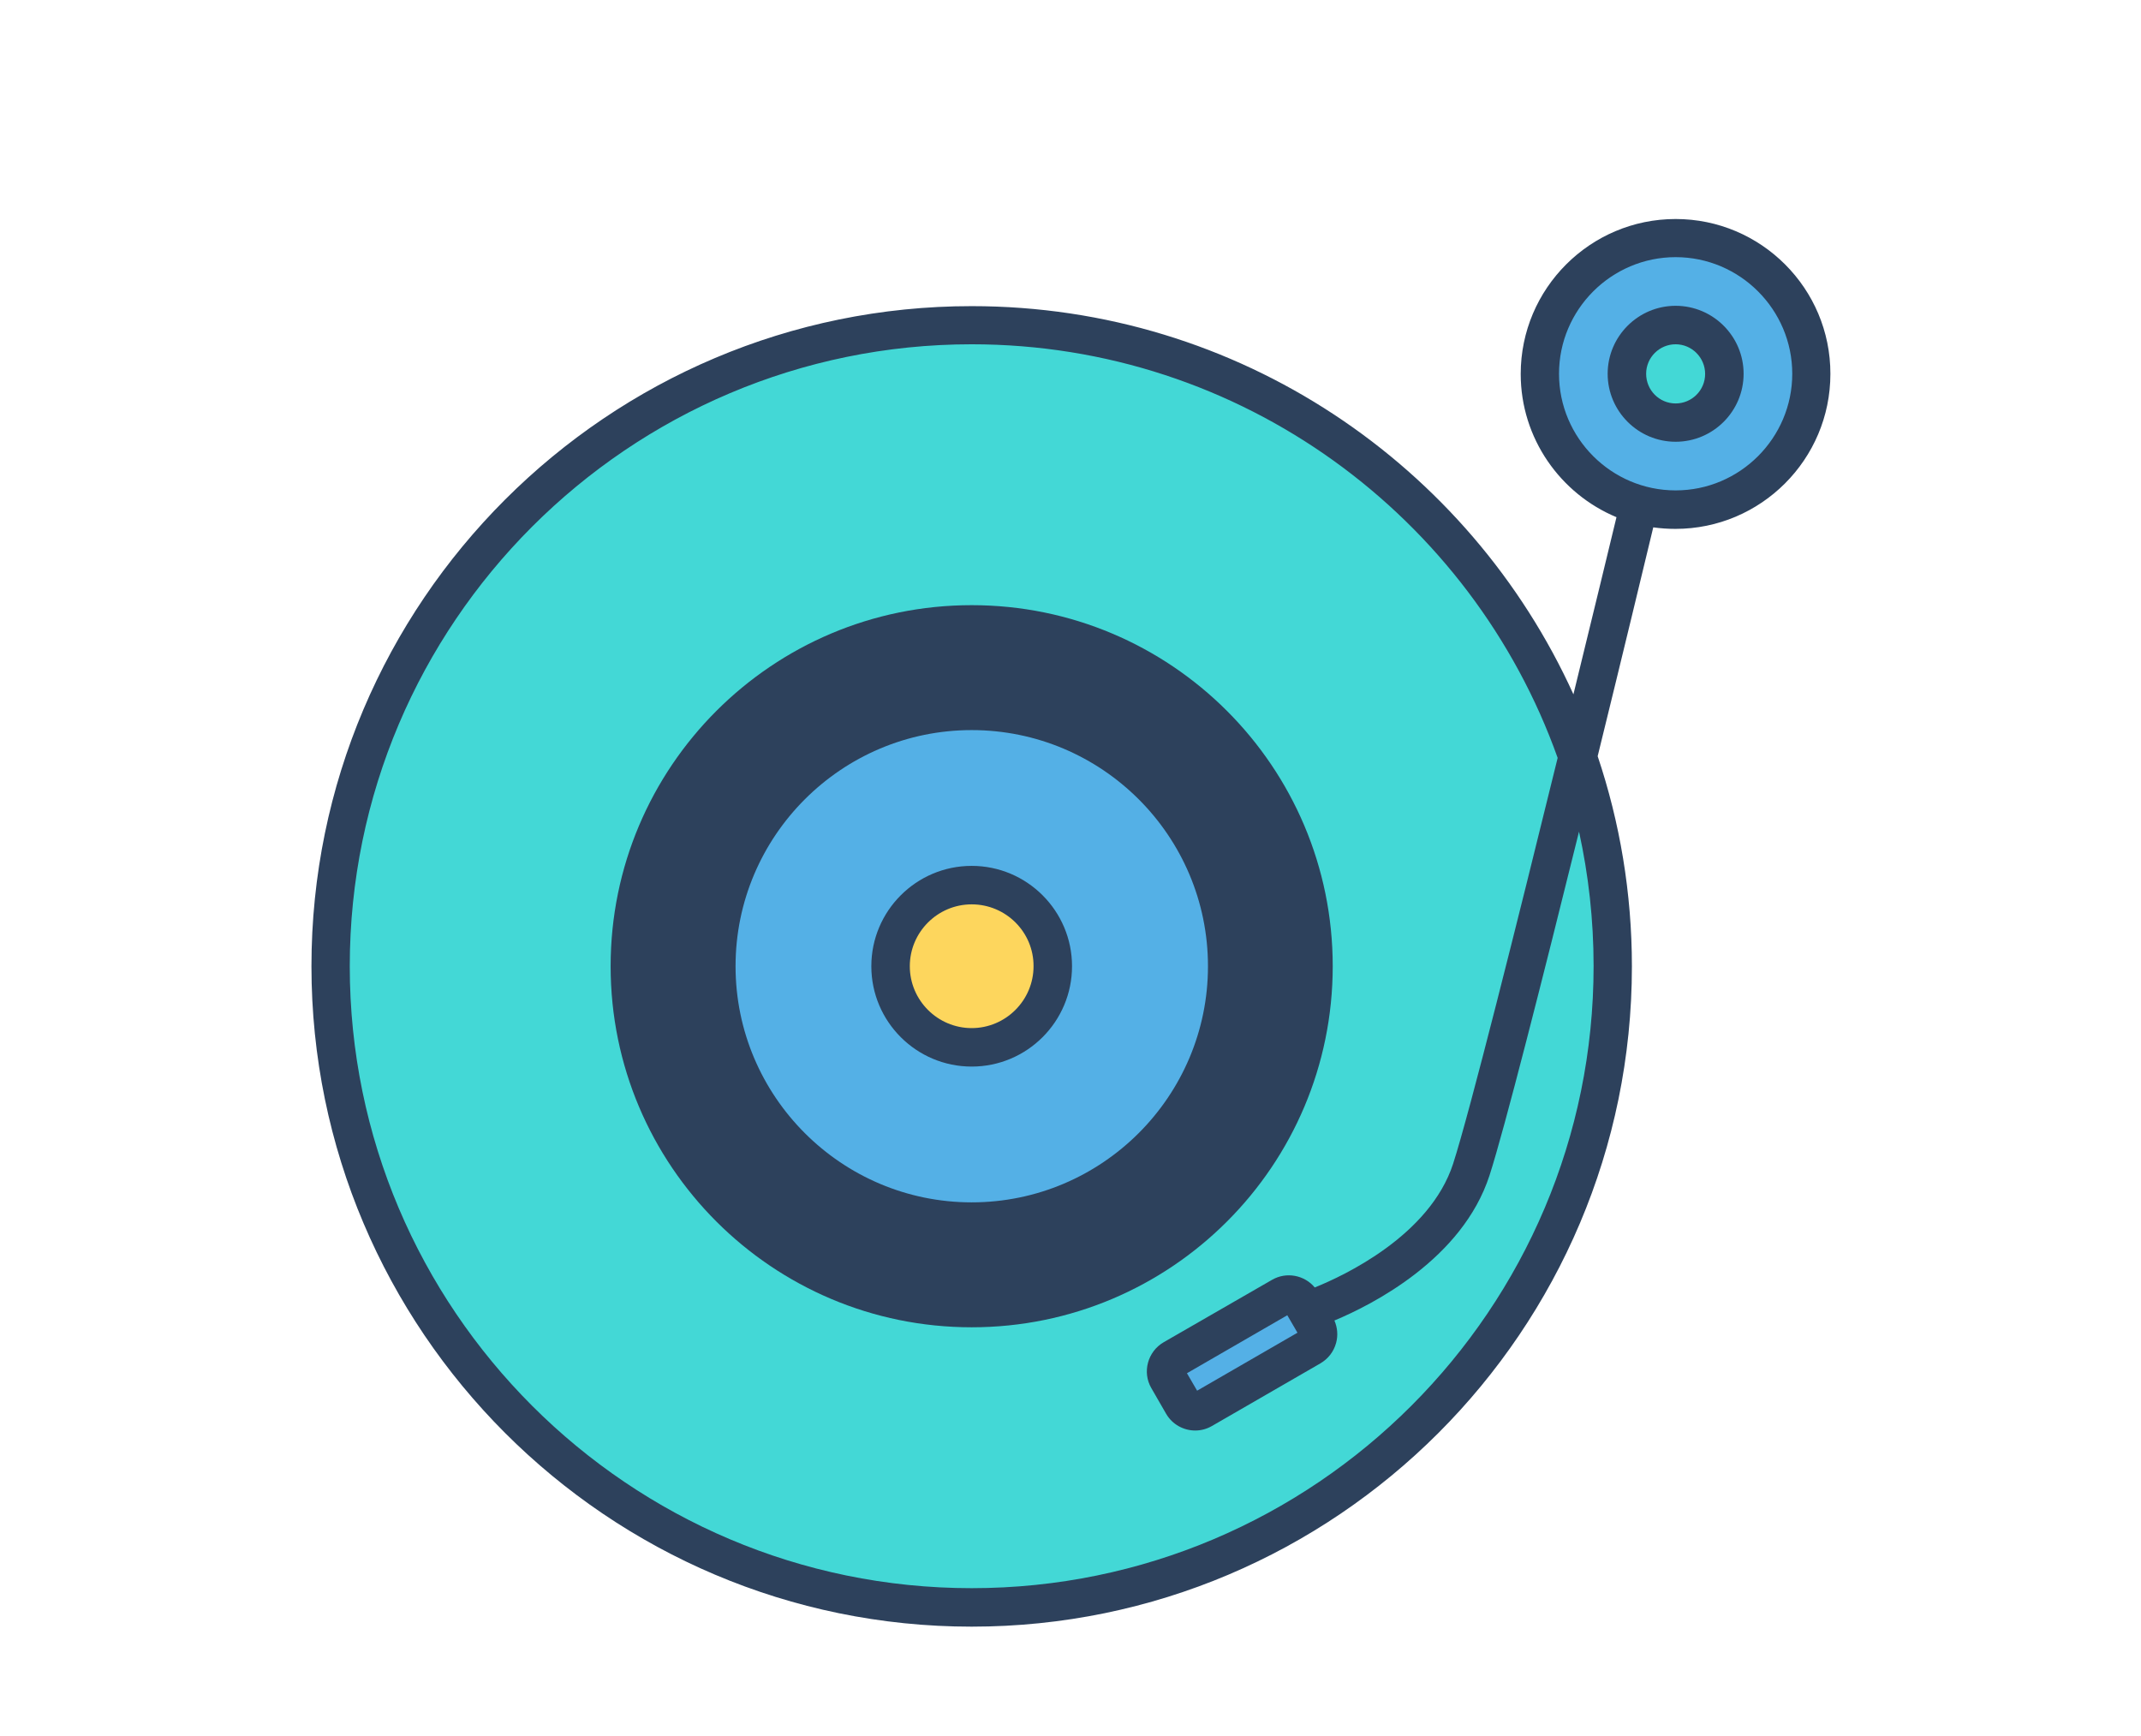
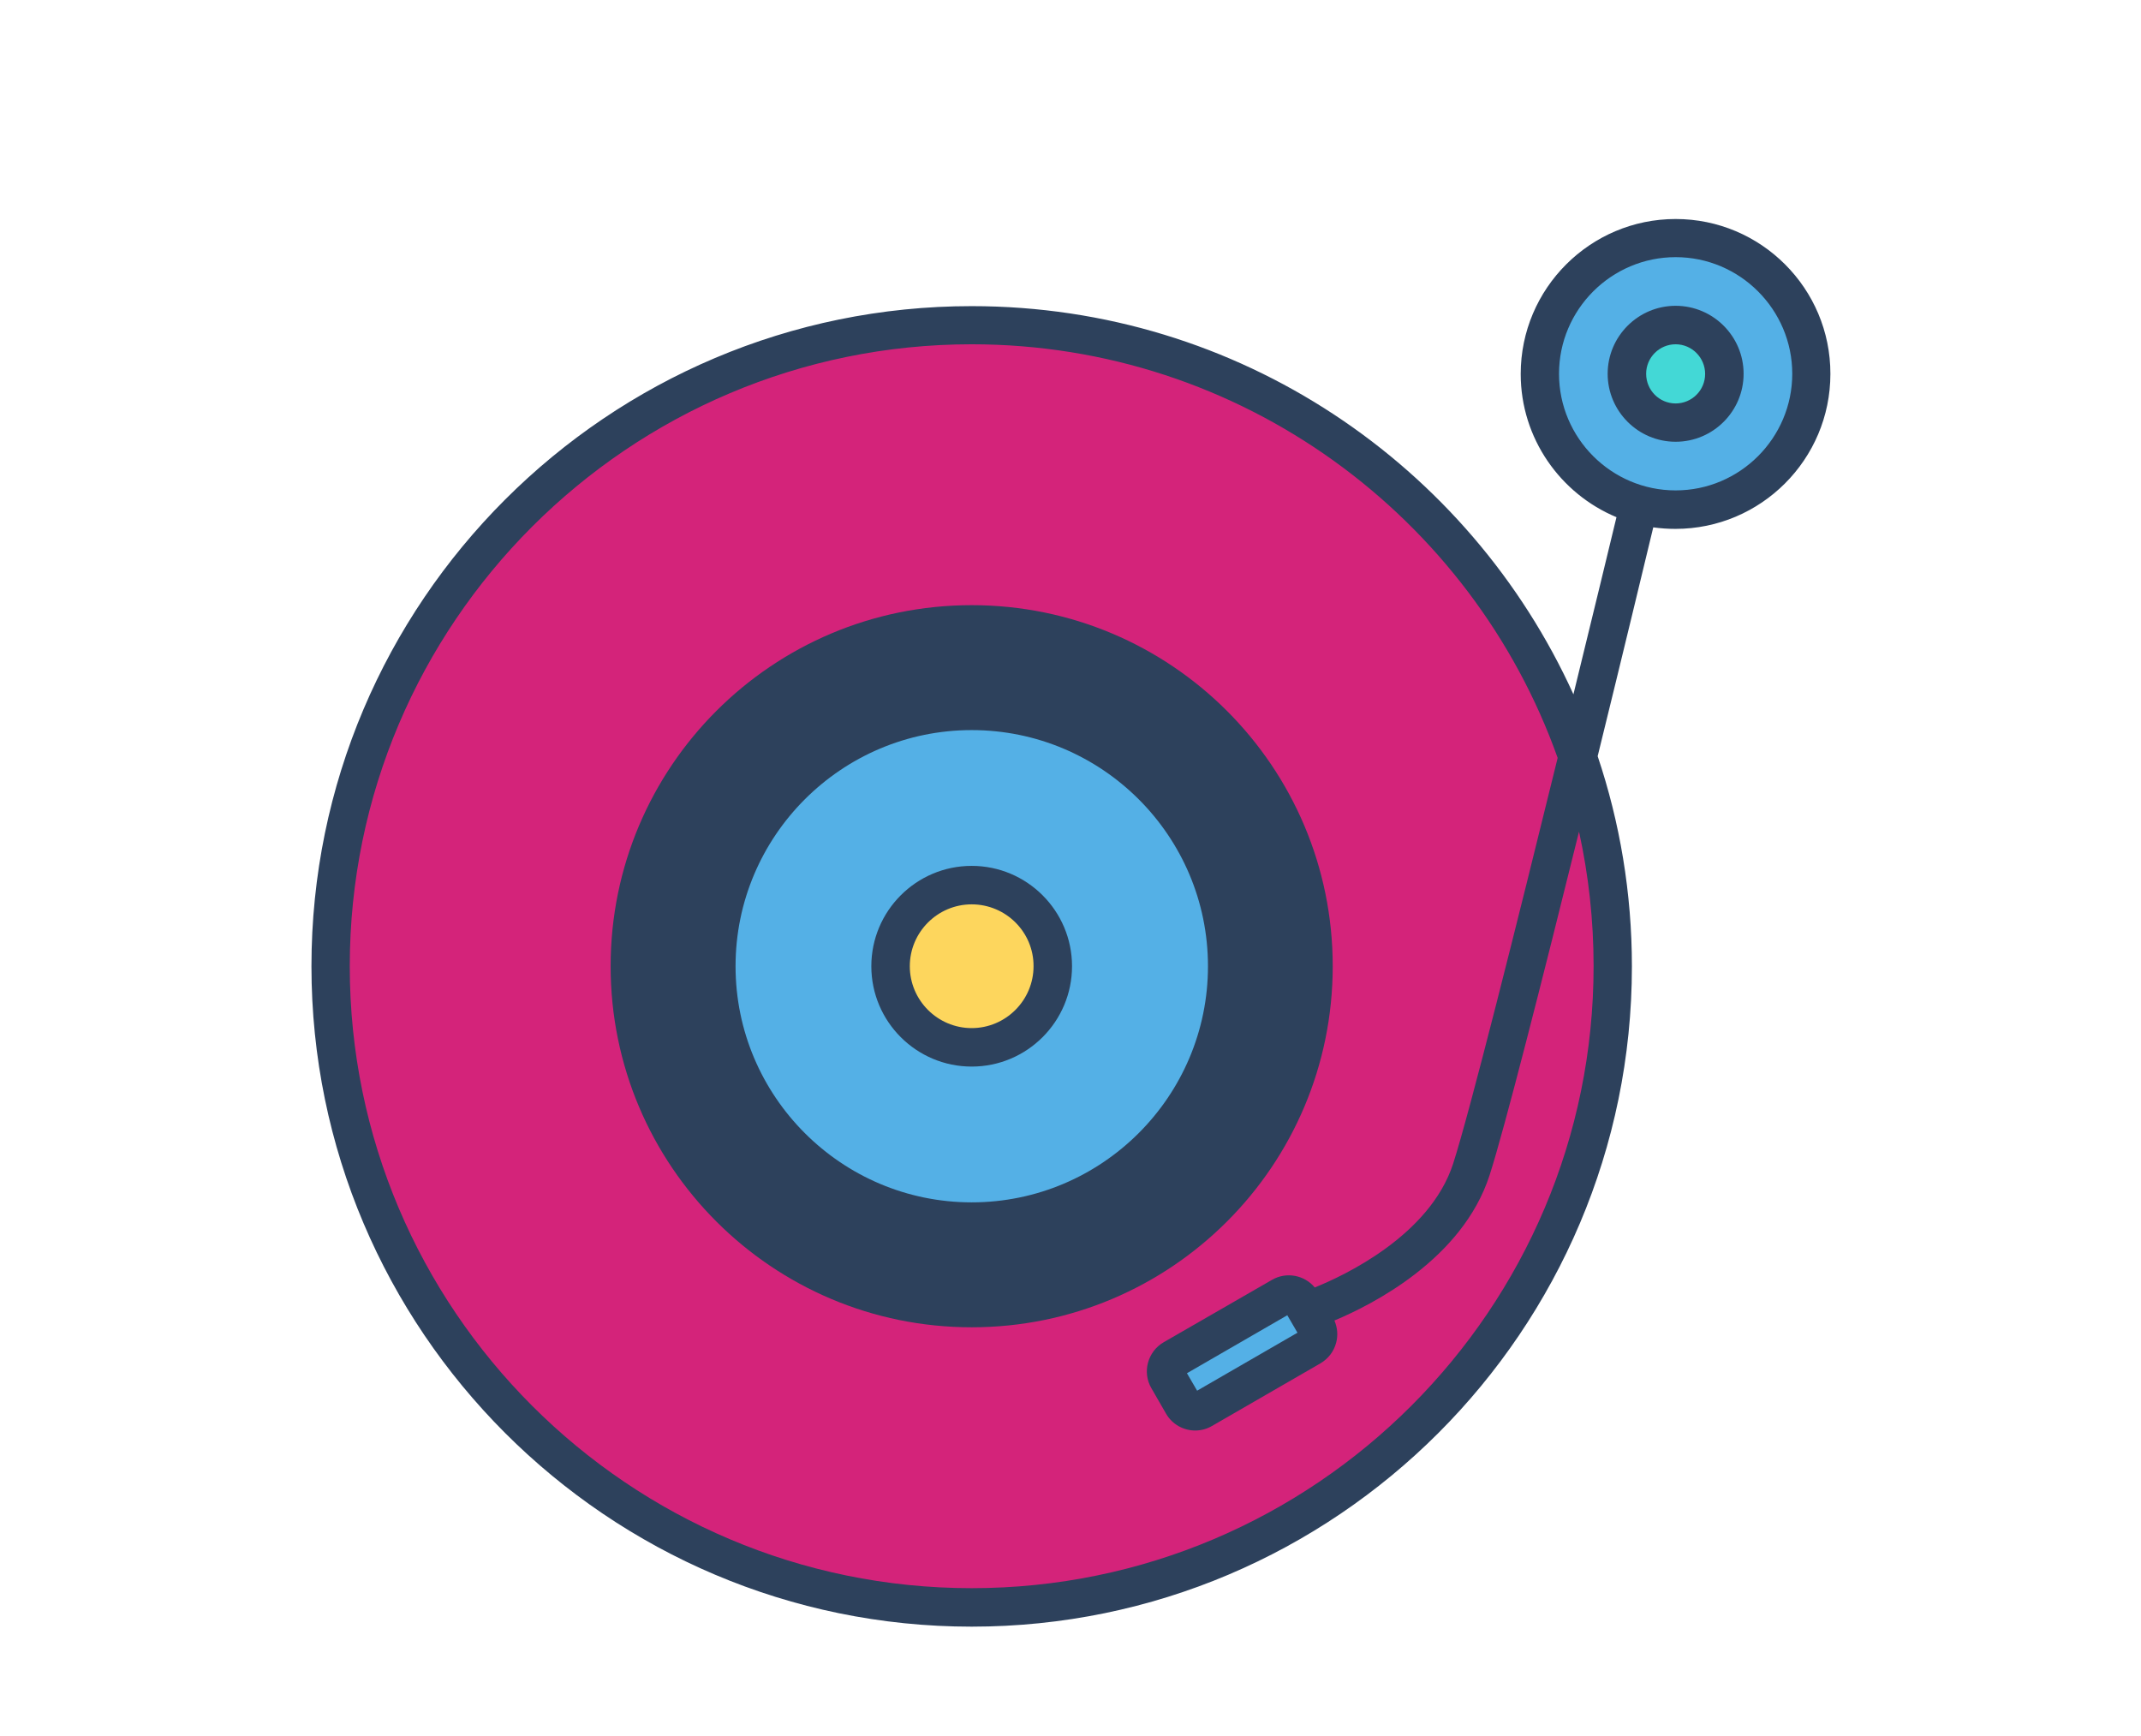
- <svg xmlns="http://www.w3.org/2000/svg" t="1592645540825" class="icon" viewBox="0 0 1024 1024" version="1.1" p-id="7896" width="560px" height="454px">
-   <path d="M453.7 570m-378.2 0a378.2 378.2 0 1 0 756.4 0 378.2 378.2 0 1 0-756.4 0Z" fill="#43D8D6" p-id="7897" />
-   <path d="M453.7 570m-213 0a213 213 0 1 0 426 0 213 213 0 1 0-426 0Z" fill="#2D415C" p-id="7898" />
-   <path d="M453.7 570m-150.6 0a150.6 150.6 0 1 0 301.2 0 150.6 150.6 0 1 0-301.2 0Z" fill="#54B0E6" p-id="7899" />
-   <path d="M453.7 732c-89.3 0-162-72.7-162-162s72.7-162 162-162 162 72.7 162 162-72.7 162-162 162z m0-301.3c-76.8 0-139.3 62.5-139.3 139.3s62.5 139.3 139.3 139.3S593.1 646.9 593.1 570s-62.5-139.3-139.4-139.3z" fill="#2D415C" p-id="7900" />
-   <path d="M453.7 570m-47.8 0a47.8 47.8 0 1 0 95.6 0 47.8 47.8 0 1 0-95.6 0Z" fill="#FDD65D" p-id="7901" />
-   <path d="M453.7 629.2c-32.6 0-59.2-26.5-59.2-59.2 0-32.6 26.5-59.2 59.2-59.2 32.6 0 59.2 26.5 59.2 59.2 0 32.6-26.5 59.2-59.2 59.2z m0-95.7c-20.1 0-36.5 16.4-36.5 36.5s16.4 36.5 36.5 36.5 36.5-16.4 36.5-36.5c0.1-20.1-16.3-36.5-36.5-36.5z" fill="#2D415C" p-id="7902" />
-   <path d="M581.6 834.2l-15.4-26.6c-0.5-0.9-0.2-2.1 0.7-2.6l75.5-43.6c0.9-0.5 2.1-0.2 2.6 0.7l15.4 26.6c0.5 0.9 0.2 2.1-0.7 2.6l-75.5 43.6c-0.9 0.5-2.1 0.2-2.6-0.7z" fill="#54B0E6" p-id="7903" />
-   <path d="M869 220.6m-80.1 0a80.1 80.1 0 1 0 160.2 0 80.1 80.1 0 1 0-160.2 0Z" fill="#54B0E6" p-id="7904" />
-   <path d="M869 129.2c-50.4 0-91.4 41-91.4 91.4 0 38 23.4 70.7 56.5 84.5-4.1 17.1-13.4 55.4-25.4 104.5-61.3-135-197.3-229-354.9-229C239 180.5 64.2 355.2 64.2 570S239 959.6 453.7 959.6c214.8 0 389.5-174.7 389.5-389.5 0-43.3-7.1-85-20.2-124 15.2-61.8 27.6-113.4 32.8-135 4.3 0.6 8.6 0.9 13.1 0.9 50.4 0 91.4-41 91.4-91.4 0.1-50.4-40.9-91.4-91.3-91.4zM453.7 936.9C251.4 936.9 86.8 772.3 86.8 570s164.6-366.9 366.9-366.9c159.2 0 295.1 101.9 345.7 244-23.9 97.3-51.9 209.2-61.7 239.5-13.8 42.3-64.4 66-81.6 72.9-6.1-7.3-16.7-9.4-25.2-4.5L567 791.8c-9.5 5.5-12.8 17.7-7.3 27.1l8.7 15.1c3.7 6.4 10.4 9.9 17.2 9.9 3.4 0 6.8-0.9 9.9-2.7l63.9-36.9c4.6-2.7 7.9-6.9 9.3-12.1 1.2-4.4 0.8-9-1-13.2 22.5-9.4 75.5-36.3 91.5-85.6 8.8-27.2 31.3-115.9 52.8-202.8 5.6 25.5 8.6 52 8.6 79.2 0.1 202.5-164.5 367.1-366.9 367.1z m192.2-150.7l-59.2 34.2-6-10.3 59.2-34.2 6 10.3zM869 289.3c-37.9 0-68.8-30.9-68.8-68.8s30.9-68.8 68.8-68.8 68.8 30.9 68.8 68.8-30.9 68.8-68.8 68.8z" fill="#2D415C" p-id="7905" />
-   <path d="M869 220.6m-28.8 0a28.8 28.8 0 1 0 57.6 0 28.8 28.8 0 1 0-57.6 0Z" fill="#43D8D6" p-id="7906" />
-   <path d="M869 260.6c-22.1 0-40.1-18-40.1-40.1s18-40.1 40.1-40.1 40.1 18 40.1 40.1-18 40.1-40.1 40.1z m0-57.5c-9.6 0-17.4 7.8-17.4 17.4S859.3 238 869 238c9.6 0 17.4-7.8 17.4-17.4s-7.8-17.5-17.4-17.5z" fill="#2D415C" p-id="7907" />
+ <svg xmlns="http://www.w3.org/2000/svg" t="1592645865197" class="icon" viewBox="0 0 1024 1024" version="1.1" p-id="8420" width="560px" height="454px">
+   <path d="M453.7 570m-378.2 0a378.2 378.2 0 1 0 756.4 0 378.2 378.2 0 1 0-756.4 0Z" fill="#d4237a" p-id="8421" data-spm-anchor-id="a313x.7781069.0.i11" class="selected" />
+   <path d="M453.7 570m-213 0a213 213 0 1 0 426 0 213 213 0 1 0-426 0Z" fill="#2D415C" p-id="8422" />
+   <path d="M453.7 570m-150.6 0a150.6 150.6 0 1 0 301.2 0 150.6 150.6 0 1 0-301.2 0Z" fill="#54B0E6" p-id="8423" />
+   <path d="M453.7 732c-89.3 0-162-72.7-162-162s72.7-162 162-162 162 72.7 162 162-72.7 162-162 162z m0-301.3c-76.8 0-139.3 62.5-139.3 139.3s62.5 139.3 139.3 139.3S593.1 646.9 593.1 570s-62.5-139.3-139.4-139.3z" fill="#2D415C" p-id="8424" />
+   <path d="M453.7 570m-47.8 0a47.8 47.8 0 1 0 95.6 0 47.8 47.8 0 1 0-95.6 0Z" fill="#FDD65D" p-id="8425" />
+   <path d="M453.7 629.2c-32.6 0-59.2-26.5-59.2-59.2 0-32.6 26.5-59.2 59.2-59.2 32.6 0 59.2 26.5 59.2 59.2 0 32.6-26.5 59.2-59.2 59.2z m0-95.7c-20.1 0-36.5 16.4-36.5 36.5s16.4 36.5 36.5 36.5 36.5-16.4 36.5-36.5c0.1-20.1-16.3-36.5-36.5-36.5z" fill="#2D415C" p-id="8426" />
+   <path d="M581.6 834.2l-15.4-26.6c-0.5-0.9-0.2-2.1 0.7-2.6l75.5-43.6c0.9-0.5 2.1-0.2 2.6 0.7l15.4 26.6c0.5 0.9 0.2 2.1-0.7 2.6l-75.5 43.6c-0.9 0.5-2.1 0.2-2.6-0.7z" fill="#54B0E6" p-id="8427" />
+   <path d="M869 220.6m-80.1 0a80.1 80.1 0 1 0 160.2 0 80.1 80.1 0 1 0-160.2 0Z" fill="#54B0E6" p-id="8428" />
+   <path d="M869 129.2c-50.4 0-91.4 41-91.4 91.4 0 38 23.4 70.7 56.5 84.5-4.1 17.1-13.4 55.4-25.4 104.5-61.3-135-197.3-229-354.9-229C239 180.5 64.2 355.2 64.2 570S239 959.6 453.7 959.6c214.8 0 389.5-174.7 389.5-389.5 0-43.3-7.1-85-20.2-124 15.2-61.8 27.6-113.4 32.8-135 4.3 0.6 8.6 0.9 13.1 0.9 50.4 0 91.4-41 91.4-91.4 0.1-50.4-40.9-91.4-91.3-91.4zM453.7 936.9C251.4 936.9 86.8 772.3 86.8 570s164.6-366.9 366.9-366.9c159.2 0 295.1 101.9 345.7 244-23.9 97.3-51.9 209.2-61.7 239.5-13.8 42.3-64.4 66-81.6 72.9-6.1-7.3-16.7-9.4-25.2-4.5L567 791.8c-9.5 5.5-12.8 17.7-7.3 27.1l8.7 15.1c3.7 6.4 10.4 9.9 17.2 9.9 3.4 0 6.8-0.9 9.9-2.7l63.9-36.9c4.6-2.7 7.9-6.9 9.3-12.1 1.2-4.4 0.8-9-1-13.2 22.5-9.4 75.5-36.3 91.5-85.6 8.8-27.2 31.3-115.9 52.8-202.8 5.6 25.5 8.6 52 8.6 79.2 0.1 202.5-164.5 367.1-366.9 367.1z m192.2-150.7l-59.2 34.2-6-10.3 59.2-34.2 6 10.3zM869 289.3c-37.9 0-68.8-30.9-68.8-68.8s30.9-68.8 68.8-68.8 68.8 30.9 68.8 68.8-30.9 68.8-68.8 68.8z" fill="#2D415C" p-id="8429" />
+   <path d="M869 220.6m-28.8 0a28.8 28.8 0 1 0 57.6 0 28.8 28.8 0 1 0-57.6 0Z" fill="#43D8D6" p-id="8430" />
+   <path d="M869 260.6c-22.1 0-40.1-18-40.1-40.1s18-40.1 40.1-40.1 40.1 18 40.1 40.1-18 40.1-40.1 40.1z m0-57.5c-9.6 0-17.4 7.8-17.4 17.4S859.3 238 869 238c9.6 0 17.4-7.8 17.4-17.4s-7.8-17.5-17.4-17.5z" fill="#2D415C" p-id="8431" />
</svg>
